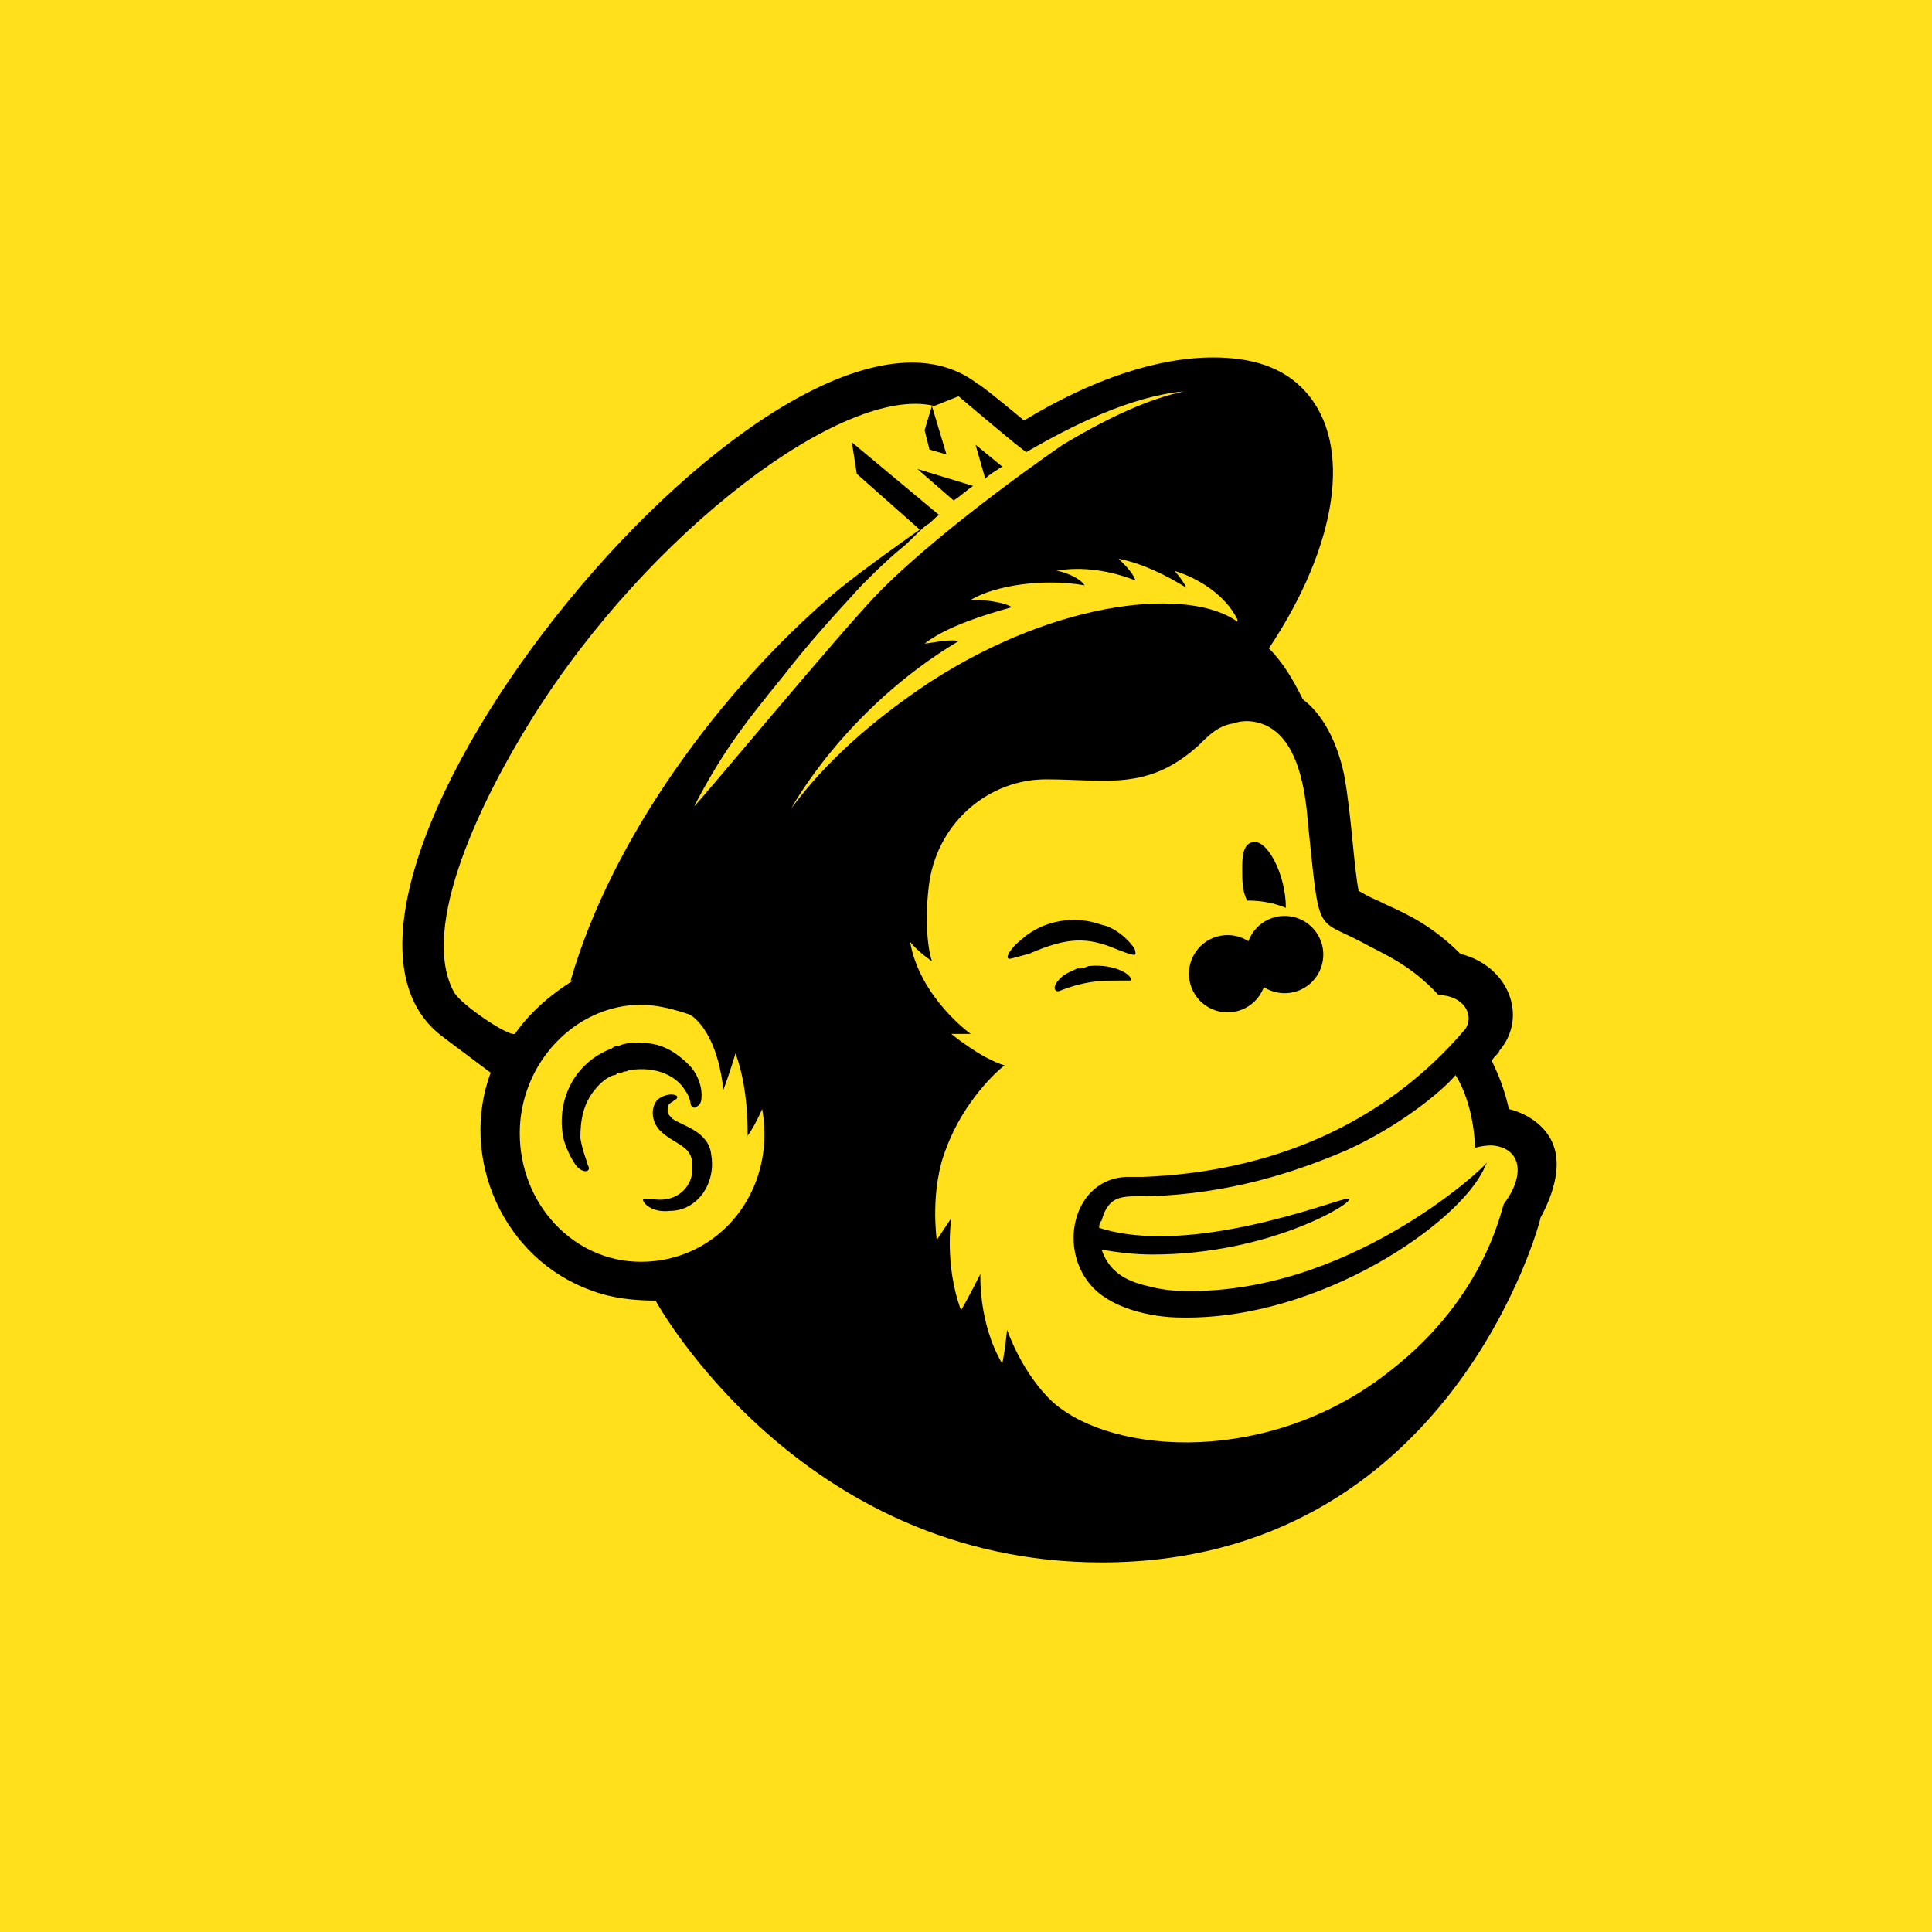
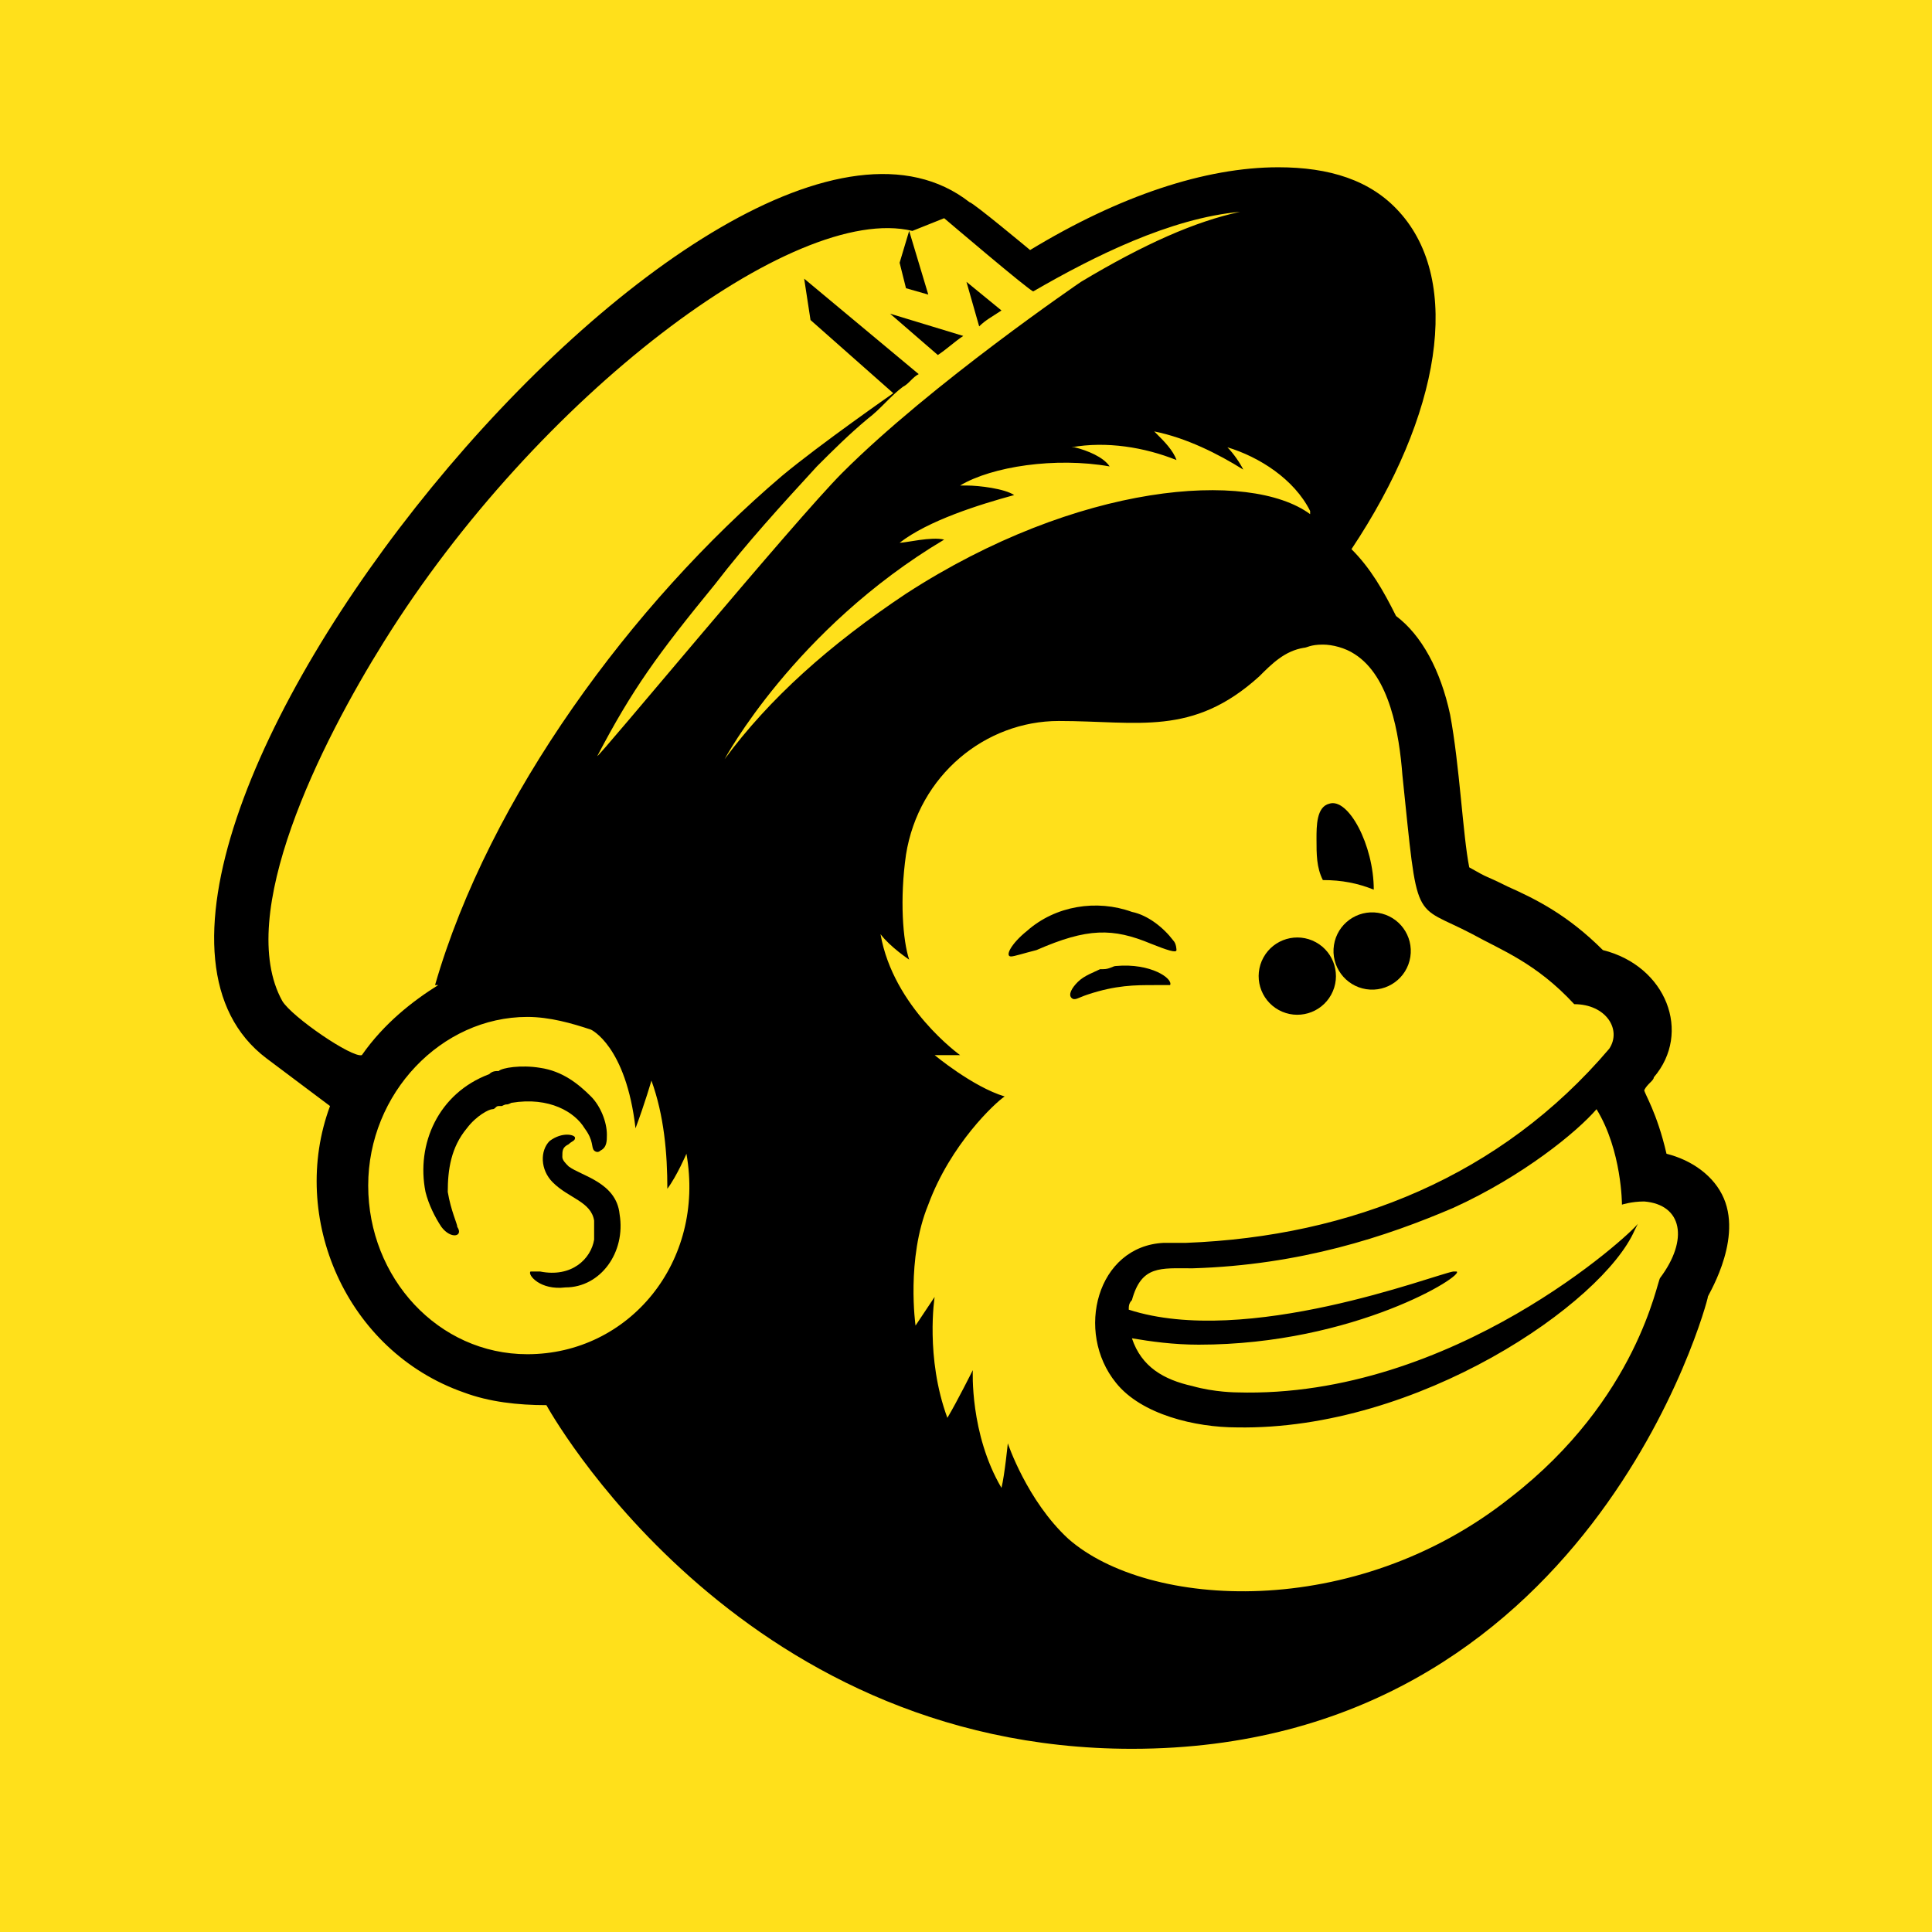
<svg xmlns="http://www.w3.org/2000/svg" width="50" height="50" viewBox="0 0 50 50">
  <g fill="none" fill-rule="evenodd">
    <rect width="50" height="50" fill="#FFE01B" />
-     <g fill="#000" fill-rule="nonzero" transform="translate(10 9)">
-       <path d="M30.18,20.58 C29.992,20.141 29.553,19.827 29.051,19.702 C28.863,18.886 28.612,18.51 28.612,18.447 C28.675,18.322 28.8,18.259 28.8,18.196 C29.553,17.318 29.051,16 27.796,15.686 C27.106,14.996 26.478,14.682 25.914,14.431 C25.412,14.18 25.6,14.306 25.161,14.055 C25.035,13.427 24.973,12.047 24.784,11.043 C24.596,10.165 24.22,9.475 23.718,9.098 C23.467,8.596 23.216,8.157 22.839,7.78 C24.596,5.145 25.035,2.51 23.78,1.129 C23.216,0.502 22.4,0.251 21.396,0.251 C19.953,0.251 18.259,0.816 16.502,1.882 C16.502,1.882 15.373,0.941 15.31,0.941 C10.416,-2.886 -3.451,14.118 1.443,17.82 L2.698,18.761 C1.882,20.957 3.012,23.592 5.333,24.408 C5.835,24.596 6.4,24.659 6.965,24.659 C6.965,24.659 10.667,31.435 18.51,31.435 C27.545,31.435 29.867,22.588 29.867,22.525 C29.804,22.588 30.557,21.459 30.18,20.58 Z M1.757,16.69 C0.816,14.996 2.51,11.608 3.765,9.6 C6.776,4.769 11.859,0.941 14.18,1.506 L14.808,1.255 C14.808,1.255 16.502,2.698 16.565,2.698 C17.757,2.008 19.263,1.255 20.643,1.129 C19.765,1.318 18.761,1.757 17.506,2.51 C17.506,2.51 14.557,4.518 12.8,6.275 C11.859,7.216 7.969,11.922 7.969,11.859 C8.659,10.541 9.161,9.851 10.29,8.471 C10.918,7.655 11.608,6.902 12.298,6.149 C12.612,5.835 12.925,5.522 13.302,5.208 C13.553,5.02 13.741,4.769 13.992,4.58 C14.118,4.518 14.18,4.392 14.306,4.329 C14.306,4.329 14.306,4.329 14.306,4.329 L12.047,2.447 L12.173,3.263 L13.804,4.706 C13.804,4.706 12.361,5.71 11.608,6.337 C8.659,8.847 5.835,12.675 4.769,16.376 L4.831,16.376 C4.329,16.69 3.765,17.129 3.325,17.757 C3.137,17.82 1.945,17.004 1.757,16.69 Z M6.588,23.655 C4.831,23.655 3.451,22.149 3.451,20.329 C3.451,18.51 4.894,17.004 6.588,17.004 C7.027,17.004 7.467,17.129 7.843,17.255 C7.843,17.255 8.533,17.569 8.722,19.2 C8.722,19.2 8.722,19.2 8.722,19.2 C8.722,19.2 8.722,19.2 8.722,19.2 C8.91,18.698 9.035,18.259 9.035,18.259 C9.286,18.949 9.349,19.702 9.349,20.392 L9.349,20.392 L9.349,20.392 C9.537,20.141 9.725,19.702 9.725,19.702 C10.102,21.835 8.596,23.655 6.588,23.655 Z M10.478,11.922 L10.478,11.922 C10.478,11.922 11.859,9.349 14.808,7.592 C14.557,7.529 14.055,7.655 13.929,7.655 C14.494,7.216 15.498,6.902 16.188,6.714 C16,6.588 15.498,6.525 15.247,6.525 C15.184,6.525 15.184,6.525 15.122,6.525 C15.749,6.149 17.004,5.961 18.071,6.149 C17.945,5.961 17.631,5.835 17.38,5.773 C17.38,5.773 17.255,5.773 17.255,5.773 C17.255,5.773 17.318,5.773 17.318,5.773 C18.008,5.647 18.761,5.773 19.388,6.024 C19.325,5.835 19.137,5.647 19.012,5.522 C19.012,5.522 18.949,5.459 18.949,5.459 C19.576,5.584 20.204,5.898 20.706,6.212 C20.643,6.086 20.518,5.898 20.392,5.773 C21.02,5.961 21.71,6.4 22.024,7.027 L22.024,7.027 C22.024,7.027 22.024,7.09 22.024,7.09 C22.024,7.09 22.024,7.09 22.024,7.09 C20.831,6.212 17.443,6.463 14.055,8.659 C12.549,9.663 11.357,10.729 10.478,11.922 Z M28.925,22.149 C28.863,22.212 28.486,24.533 25.976,26.478 C22.902,28.925 18.824,28.675 17.255,27.294 C16.439,26.541 16.063,25.412 16.063,25.412 C16.063,25.412 16,26.039 15.937,26.29 C15.31,25.224 15.373,23.969 15.373,23.969 C15.373,23.969 15.059,24.596 14.871,24.91 C14.431,23.718 14.62,22.525 14.62,22.525 L14.243,23.09 C14.243,23.09 14.055,21.773 14.494,20.706 C14.933,19.514 15.812,18.698 16,18.573 C15.373,18.384 14.62,17.757 14.62,17.757 C14.62,17.757 14.933,17.757 15.122,17.757 C15.122,17.757 13.804,16.816 13.553,15.373 C13.741,15.624 14.118,15.875 14.118,15.875 C13.992,15.498 13.929,14.682 14.055,13.804 L14.055,13.804 C14.306,12.235 15.624,11.169 17.067,11.169 C18.635,11.169 19.702,11.482 21.02,10.29 C21.271,10.039 21.522,9.788 21.898,9.725 C21.961,9.725 22.024,9.663 22.275,9.663 C22.463,9.663 22.714,9.725 22.902,9.851 C23.592,10.29 23.78,11.42 23.843,12.235 C24.157,15.247 24.031,14.745 25.224,15.373 C25.788,15.686 26.478,15.937 27.231,16.753 C27.231,16.753 27.231,16.753 27.231,16.753 C27.231,16.753 27.231,16.753 27.231,16.753 C27.859,16.753 28.173,17.255 27.922,17.631 C25.788,20.141 22.839,21.333 19.576,21.459 C19.451,21.459 19.137,21.459 19.137,21.459 C17.82,21.522 17.38,23.216 18.196,24.22 C18.698,24.847 19.765,25.098 20.58,25.098 L20.58,25.098 C24.157,25.161 27.796,22.651 28.424,21.208 C28.424,21.208 28.486,21.082 28.486,21.082 C28.361,21.271 24.847,24.533 20.58,24.408 C20.58,24.408 20.141,24.408 19.702,24.282 C19.137,24.157 18.698,23.906 18.51,23.341 C18.886,23.404 19.325,23.467 19.827,23.467 C22.902,23.467 25.098,22.086 24.91,22.024 C24.91,22.024 24.91,22.024 24.847,22.024 C24.471,22.086 20.769,23.529 18.447,22.776 C18.447,22.714 18.447,22.651 18.51,22.588 C18.698,21.898 19.075,21.961 19.702,21.961 L19.702,21.961 C21.835,21.898 23.529,21.333 24.847,20.769 C26.227,20.141 27.294,19.263 27.671,18.824 C28.173,19.639 28.173,20.706 28.173,20.706 C28.173,20.706 28.361,20.643 28.612,20.643 C29.365,20.706 29.49,21.396 28.925,22.149 Z" />
-       <polygon points="14.055 2.635 14.494 2.761 14.118 1.506 13.929 2.133" />
-       <path d="M15.937 3.075L15.247 2.51 15.498 3.388C15.624 3.263 15.749 3.2 15.937 3.075zM22.275 14.306C22.651 14.306 22.965 14.369 23.278 14.494 23.278 13.616 22.776 12.675 22.4 12.8L22.4 12.8C22.4 12.8 22.4 12.8 22.4 12.8L22.4 12.8C22.149 12.863 22.149 13.239 22.149 13.49 22.149 13.804 22.149 14.055 22.275 14.306zM15.184 3.576L13.741 3.137 14.682 3.953C14.871 3.827 14.996 3.702 15.184 3.576zM18.886 15.561C19.2 15.686 19.388 15.749 19.388 15.686 19.388 15.686 19.388 15.561 19.325 15.498 19.137 15.247 18.824 14.996 18.51 14.933 17.82 14.682 17.004 14.808 16.439 15.31 16.125 15.561 16 15.812 16.125 15.812 16.188 15.812 16.376 15.749 16.627 15.686 17.631 15.247 18.133 15.247 18.886 15.561zM18.949 16.376C19.137 16.376 19.263 16.376 19.263 16.376 19.325 16.251 18.886 15.937 18.196 16 18.133 16 18.071 16.063 17.945 16.063 17.945 16.063 17.882 16.063 17.882 16.063 17.757 16.125 17.569 16.188 17.443 16.314 17.318 16.439 17.255 16.565 17.318 16.627 17.38 16.69 17.443 16.627 17.631 16.565 18.196 16.376 18.573 16.376 18.949 16.376zM7.718 19.2C7.906 19.451 7.843 19.576 7.906 19.639 7.906 19.639 7.969 19.702 8.031 19.639 8.157 19.576 8.157 19.451 8.157 19.325L8.157 19.325C8.157 19.325 8.157 19.325 8.157 19.325L8.157 19.325C8.157 19.075 8.031 18.761 7.843 18.573 7.843 18.573 7.843 18.573 7.843 18.573L7.843 18.573C7.592 18.322 7.278 18.071 6.839 18.008 6.463 17.945 6.086 18.008 6.024 18.071L6.024 18.071C5.961 18.071 5.898 18.071 5.835 18.133 4.831 18.51 4.392 19.514 4.58 20.455 4.643 20.706 4.769 20.957 4.894 21.145L4.894 21.145C4.894 21.145 4.894 21.145 4.894 21.145L4.894 21.145C5.082 21.396 5.333 21.333 5.208 21.145 5.208 21.082 5.082 20.831 5.02 20.455 5.02 20.016 5.082 19.576 5.396 19.2 5.584 18.949 5.835 18.824 5.898 18.824L5.898 18.824C5.961 18.824 5.961 18.761 6.024 18.761 6.024 18.761 6.086 18.761 6.086 18.761 6.212 18.698 6.149 18.761 6.275 18.698L6.275 18.698C7.027 18.573 7.529 18.886 7.718 19.2z" />
-       <path d="M7.404,19.953 C7.341,19.89 7.278,19.827 7.278,19.765 C7.278,19.639 7.278,19.576 7.404,19.514 C7.467,19.451 7.529,19.451 7.529,19.388 C7.529,19.325 7.278,19.263 7.027,19.451 C6.839,19.639 6.839,20.016 7.09,20.267 C7.404,20.58 7.843,20.643 7.906,21.02 C7.906,21.082 7.906,21.145 7.906,21.208 C7.906,21.271 7.906,21.396 7.906,21.396 C7.843,21.773 7.467,22.149 6.839,22.024 C6.714,22.024 6.651,22.024 6.651,22.024 C6.588,22.086 6.839,22.4 7.341,22.337 C8.031,22.337 8.533,21.647 8.408,20.894 C8.345,20.267 7.655,20.141 7.404,19.953 Z" />
-       <circle cx="23.247" cy="15.704" r="1" transform="rotate(-81.136 23.247 15.704)" />
-       <ellipse cx="21.77" cy="16.2" rx="1" ry="1" transform="rotate(-61.277 21.77 16.2)" />
+     <g fill="#000" fill-rule="nonzero" transform="translate(5 4)">
+       <path d="M39.612,27.012 C39.365,26.435 38.788,26.024 38.129,25.859 C37.882,24.788 37.553,24.294 37.553,24.212 C37.635,24.047 37.8,23.965 37.8,23.882 C38.788,22.729 38.129,21 36.482,20.588 C35.576,19.682 34.753,19.271 34.012,18.941 C33.353,18.612 33.6,18.776 33.024,18.447 C32.859,17.624 32.776,15.812 32.529,14.494 C32.282,13.341 31.788,12.435 31.129,11.941 C30.8,11.282 30.471,10.706 29.976,10.212 C32.282,6.753 32.859,3.294 31.212,1.482 C30.471,0.659 29.4,0.329 28.082,0.329 C26.188,0.329 23.965,1.071 21.659,2.471 C21.659,2.471 20.176,1.235 20.094,1.235 C13.671,-3.788 -4.529,18.529 1.894,23.388 L3.541,24.624 C2.471,27.506 3.953,30.965 7,32.035 C7.659,32.282 8.4,32.365 9.141,32.365 C9.141,32.365 14,41.259 24.294,41.259 C36.153,41.259 39.2,29.647 39.2,29.565 C39.118,29.647 40.106,28.165 39.612,27.012 Z M2.306,21.906 C1.071,19.682 3.294,15.235 4.941,12.6 C8.894,6.259 15.565,1.235 18.612,1.976 L19.435,1.647 C19.435,1.647 21.659,3.541 21.741,3.541 C23.306,2.635 25.282,1.647 27.094,1.482 C25.941,1.729 24.624,2.306 22.976,3.294 C22.976,3.294 19.106,5.929 16.8,8.235 C15.565,9.471 10.459,15.647 10.459,15.565 C11.365,13.835 12.024,12.929 13.506,11.118 C14.329,10.047 15.235,9.059 16.141,8.071 C16.553,7.659 16.965,7.247 17.459,6.835 C17.788,6.588 18.035,6.259 18.365,6.012 C18.529,5.929 18.612,5.765 18.776,5.682 C18.776,5.682 18.776,5.682 18.776,5.682 L15.812,3.212 L15.976,4.282 L18.118,6.176 C18.118,6.176 16.224,7.494 15.235,8.318 C11.365,11.612 7.659,16.635 6.259,21.494 L6.341,21.494 C5.682,21.906 4.941,22.482 4.365,23.306 C4.118,23.388 2.553,22.318 2.306,21.906 Z M8.647,31.047 C6.341,31.047 4.529,29.071 4.529,26.682 C4.529,24.294 6.424,22.318 8.647,22.318 C9.224,22.318 9.8,22.482 10.294,22.647 C10.294,22.647 11.2,23.059 11.447,25.2 C11.447,25.2 11.447,25.2 11.447,25.2 C11.447,25.2 11.447,25.2 11.447,25.2 C11.694,24.541 11.859,23.965 11.859,23.965 C12.188,24.871 12.271,25.859 12.271,26.765 L12.271,26.765 L12.271,26.765 C12.518,26.435 12.765,25.859 12.765,25.859 C13.259,28.659 11.282,31.047 8.647,31.047 Z M13.753,15.647 L13.753,15.647 C13.753,15.647 15.565,12.271 19.435,9.965 C19.106,9.882 18.447,10.047 18.282,10.047 C19.024,9.471 20.341,9.059 21.247,8.812 C21,8.647 20.341,8.565 20.012,8.565 C19.929,8.565 19.929,8.565 19.847,8.565 C20.671,8.071 22.318,7.824 23.718,8.071 C23.553,7.824 23.141,7.659 22.812,7.576 C22.812,7.576 22.647,7.576 22.647,7.576 C22.647,7.576 22.729,7.576 22.729,7.576 C23.635,7.412 24.624,7.576 25.447,7.906 C25.365,7.659 25.118,7.412 24.953,7.247 C24.953,7.247 24.871,7.165 24.871,7.165 C25.694,7.329 26.518,7.741 27.176,8.153 C27.094,7.988 26.929,7.741 26.765,7.576 C27.588,7.824 28.494,8.4 28.906,9.224 L28.906,9.224 C28.906,9.224 28.906,9.306 28.906,9.306 C28.906,9.306 28.906,9.306 28.906,9.306 C27.341,8.153 22.894,8.482 18.447,11.365 C16.471,12.682 14.906,14.082 13.753,15.647 Z M37.965,29.071 C37.882,29.153 37.388,32.2 34.094,34.753 C30.059,37.965 24.706,37.635 22.647,35.824 C21.576,34.835 21.082,33.353 21.082,33.353 C21.082,33.353 21,34.176 20.918,34.506 C20.094,33.106 20.176,31.459 20.176,31.459 C20.176,31.459 19.765,32.282 19.518,32.694 C18.941,31.129 19.188,29.565 19.188,29.565 L18.694,30.306 C18.694,30.306 18.447,28.576 19.024,27.176 C19.6,25.612 20.753,24.541 21,24.376 C20.176,24.129 19.188,23.306 19.188,23.306 C19.188,23.306 19.6,23.306 19.847,23.306 C19.847,23.306 18.118,22.071 17.788,20.176 C18.035,20.506 18.529,20.835 18.529,20.835 C18.365,20.341 18.282,19.271 18.447,18.118 L18.447,18.118 C18.776,16.059 20.506,14.659 22.4,14.659 C24.459,14.659 25.859,15.071 27.588,13.506 C27.918,13.176 28.247,12.847 28.741,12.765 C28.824,12.765 28.906,12.682 29.235,12.682 C29.482,12.682 29.812,12.765 30.059,12.929 C30.965,13.506 31.212,14.988 31.294,16.059 C31.706,20.012 31.541,19.353 33.106,20.176 C33.847,20.588 34.753,20.918 35.741,21.988 C35.741,21.988 35.741,21.988 35.741,21.988 C35.741,21.988 35.741,21.988 35.741,21.988 C36.565,21.988 36.976,22.647 36.647,23.141 C33.847,26.435 29.976,28 25.694,28.165 C25.529,28.165 25.118,28.165 25.118,28.165 C23.388,28.247 22.812,30.471 23.882,31.788 C24.541,32.612 25.941,32.941 27.012,32.941 L27.012,32.941 C31.706,33.024 36.482,29.729 37.306,27.835 C37.306,27.835 37.388,27.671 37.388,27.671 C37.224,27.918 32.612,32.2 27.012,32.035 C27.012,32.035 26.435,32.035 25.859,31.871 C25.118,31.706 24.541,31.376 24.294,30.635 C24.788,30.718 25.365,30.8 26.024,30.8 C30.059,30.8 32.941,28.988 32.694,28.906 C32.694,28.906 32.694,28.906 32.612,28.906 C32.118,28.988 27.259,30.882 24.212,29.894 C24.212,29.812 24.212,29.729 24.294,29.647 C24.541,28.741 25.035,28.824 25.859,28.824 L25.859,28.824 C28.659,28.741 30.882,28 32.612,27.259 C34.424,26.435 35.824,25.282 36.318,24.706 C36.976,25.776 36.976,27.176 36.976,27.176 C36.976,27.176 37.224,27.094 37.553,27.094 C38.541,27.176 38.706,28.082 37.965,29.071 Z" />
+       <polygon points="18.447 3.459 19.024 3.624 18.529 1.976 18.282 2.8" />
+       <path d="M20.918 4.035L20.012 3.294 20.341 4.447C20.506 4.282 20.671 4.2 20.918 4.035zM29.235 18.776C29.729 18.776 30.141 18.859 30.553 19.024 30.553 17.871 29.894 16.635 29.4 16.8L29.4 16.8C29.4 16.8 29.4 16.8 29.4 16.8L29.4 16.8C29.071 16.882 29.071 17.376 29.071 17.706 29.071 18.118 29.071 18.447 29.235 18.776zM19.929 4.694L18.035 4.118 19.271 5.188C19.518 5.024 19.682 4.859 19.929 4.694zM24.788 20.424C25.2 20.588 25.447 20.671 25.447 20.588 25.447 20.588 25.447 20.424 25.365 20.341 25.118 20.012 24.706 19.682 24.294 19.6 23.388 19.271 22.318 19.435 21.576 20.094 21.165 20.424 21 20.753 21.165 20.753 21.247 20.753 21.494 20.671 21.824 20.588 23.141 20.012 23.8 20.012 24.788 20.424zM24.871 21.494C25.118 21.494 25.282 21.494 25.282 21.494 25.365 21.329 24.788 20.918 23.882 21 23.8 21 23.718 21.082 23.553 21.082 23.553 21.082 23.471 21.082 23.471 21.082 23.306 21.165 23.059 21.247 22.894 21.412 22.729 21.576 22.647 21.741 22.729 21.824 22.812 21.906 22.894 21.824 23.141 21.741 23.882 21.494 24.376 21.494 24.871 21.494zM10.129 25.2C10.376 25.529 10.294 25.694 10.376 25.776 10.376 25.776 10.459 25.859 10.541 25.776 10.706 25.694 10.706 25.529 10.706 25.365L10.706 25.365C10.706 25.365 10.706 25.365 10.706 25.365L10.706 25.365C10.706 25.035 10.541 24.624 10.294 24.376 10.294 24.376 10.294 24.376 10.294 24.376L10.294 24.376C9.965 24.047 9.553 23.718 8.976 23.635 8.482 23.553 7.988 23.635 7.906 23.718L7.906 23.718C7.824 23.718 7.741 23.718 7.659 23.8 6.341 24.294 5.765 25.612 6.012 26.847 6.094 27.176 6.259 27.506 6.424 27.753L6.424 27.753C6.424 27.753 6.424 27.753 6.424 27.753L6.424 27.753C6.671 28.082 7 28 6.835 27.753 6.835 27.671 6.671 27.341 6.588 26.847 6.588 26.271 6.671 25.694 7.082 25.2 7.329 24.871 7.659 24.706 7.741 24.706L7.741 24.706C7.824 24.706 7.824 24.624 7.906 24.624 7.906 24.624 7.988 24.624 7.988 24.624 8.153 24.541 8.071 24.624 8.235 24.541L8.235 24.541C9.224 24.376 9.882 24.788 10.129 25.2z" />
+       <path d="M9.718,26.188 C9.635,26.106 9.553,26.024 9.553,25.941 C9.553,25.776 9.553,25.694 9.718,25.612 C9.8,25.529 9.882,25.529 9.882,25.447 C9.882,25.365 9.553,25.282 9.224,25.529 C8.976,25.776 8.976,26.271 9.306,26.6 C9.718,27.012 10.294,27.094 10.376,27.588 C10.376,27.671 10.376,27.753 10.376,27.835 C10.376,27.918 10.376,28.082 10.376,28.082 C10.294,28.576 9.8,29.071 8.976,28.906 C8.812,28.906 8.729,28.906 8.729,28.906 C8.647,28.988 8.976,29.4 9.635,29.318 C10.541,29.318 11.2,28.412 11.035,27.424 C10.953,26.6 10.047,26.435 9.718,26.188 Z" />
+       <ellipse cx="30.511" cy="20.612" rx="1" ry="1" transform="rotate(-81.136 30.511 20.612)" />
+       <ellipse cx="28.574" cy="21.262" rx="1" ry="1" transform="rotate(-61.277 28.574 21.262)" />
    </g>
  </g>
</svg>
